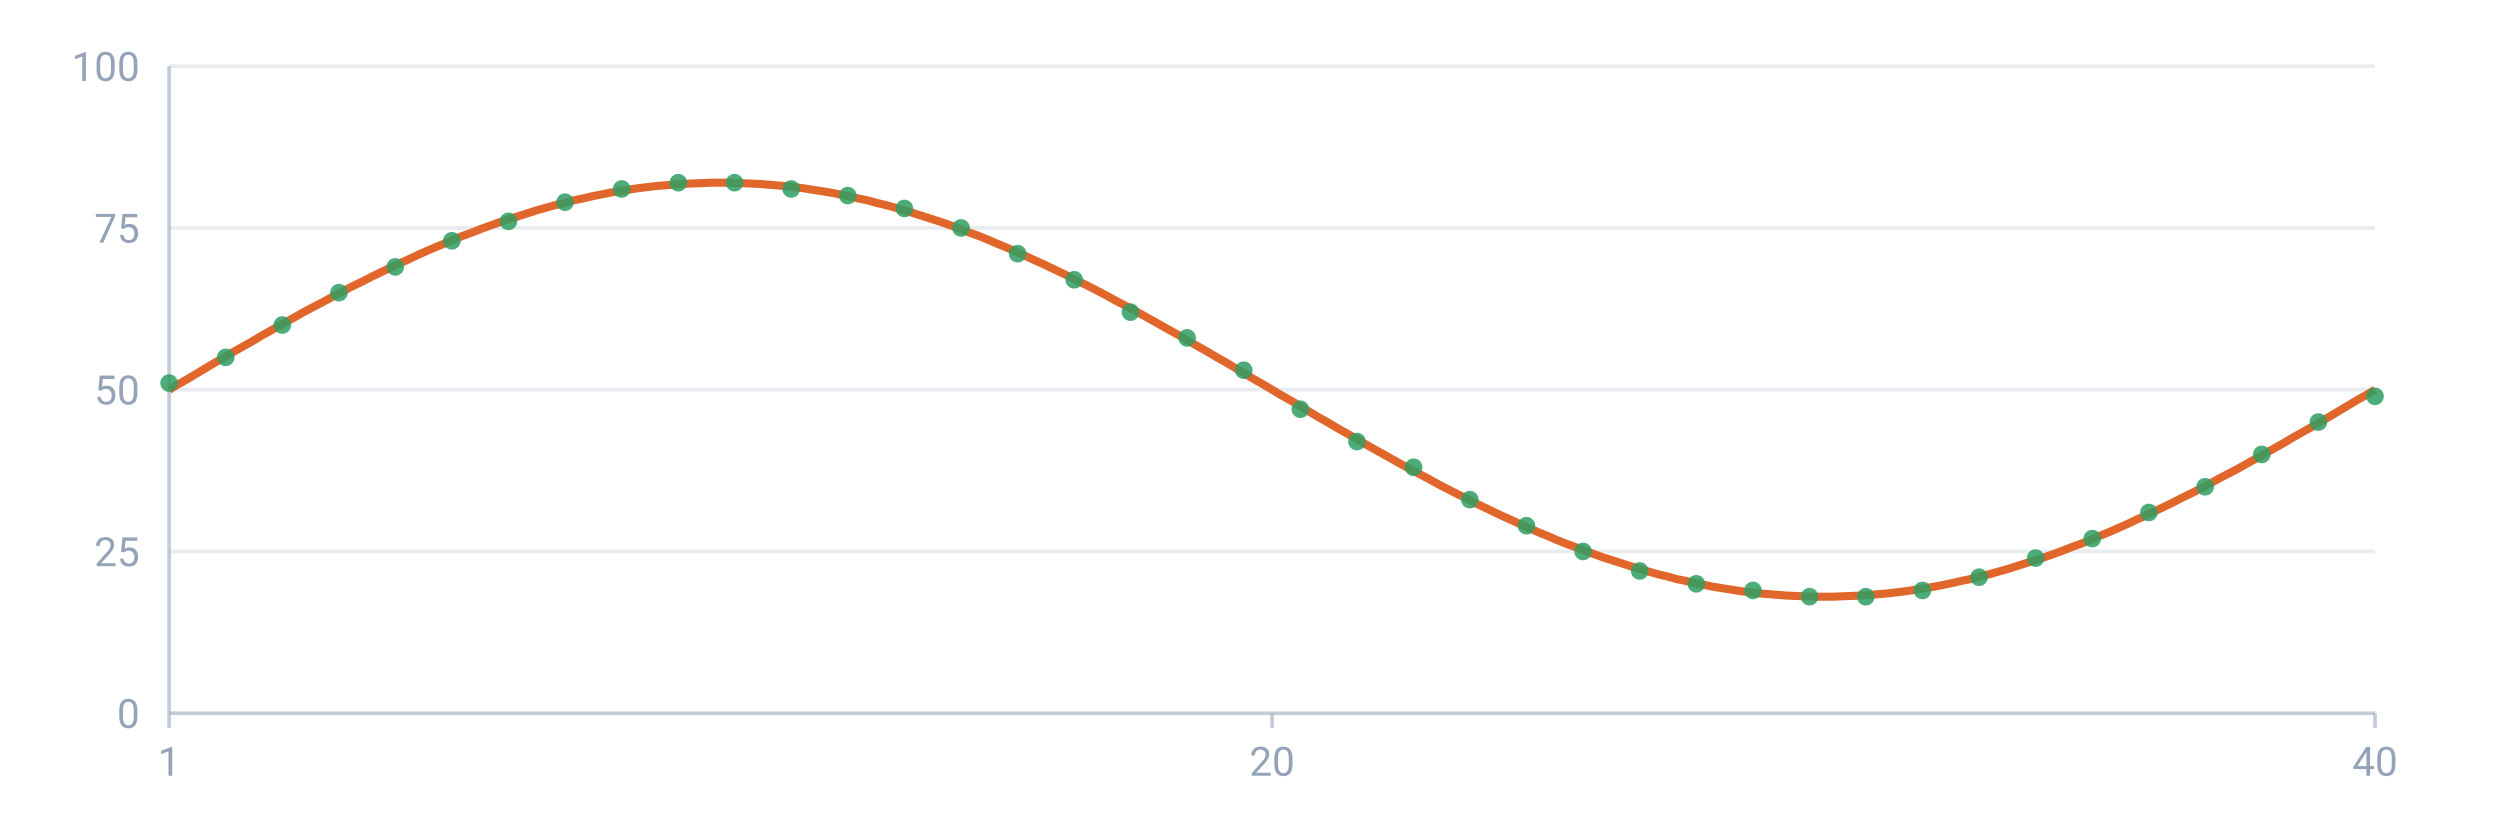
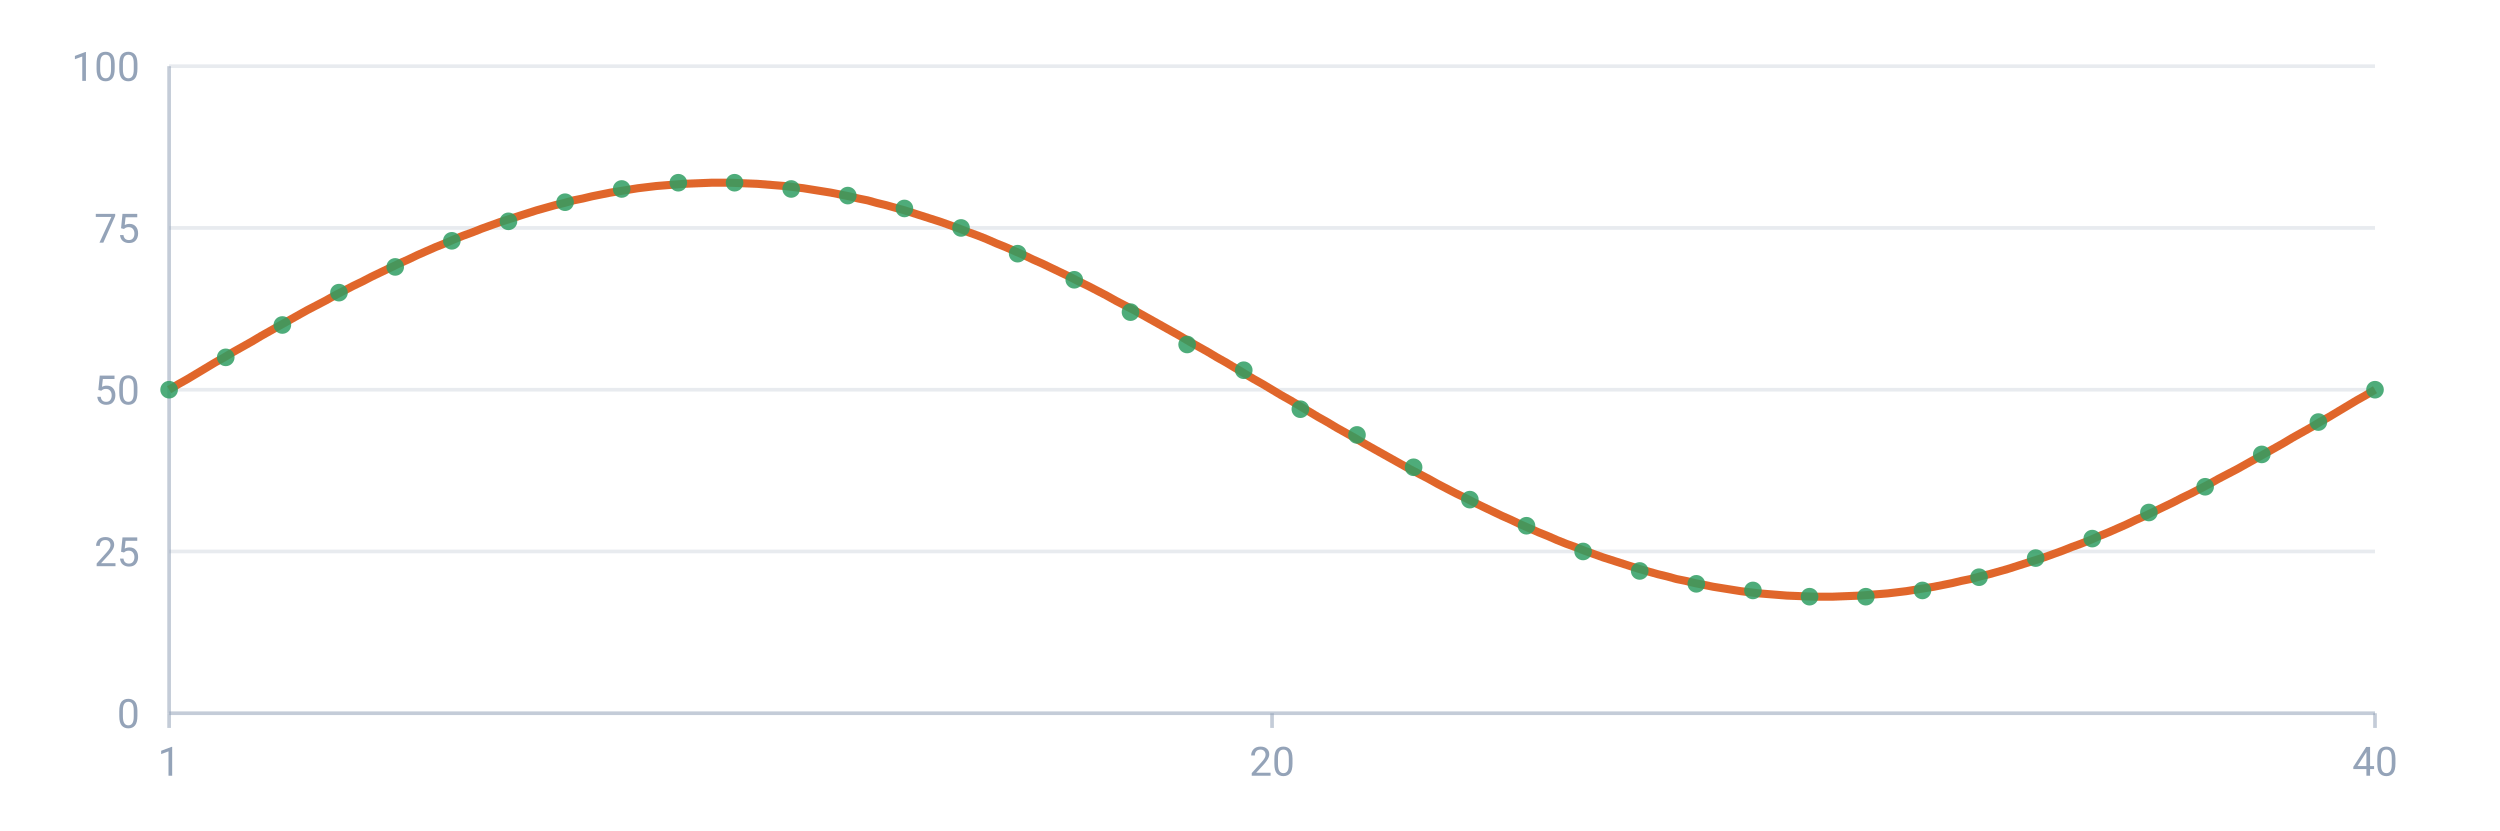
<svg xmlns="http://www.w3.org/2000/svg" viewBox="0 0 680 226" width="680" height="226" font-family="system-ui, -apple-system, Segoe UI, Roboto, sans-serif">
  <line x1="46" y1="194.0" x2="646" y2="194.0" stroke="#94a3b8" stroke-width="1" opacity="0.55" />
  <text x="38.0" y="198.0" text-anchor="end" font-size="11" font-weight="400" fill="#94a3b8">0</text>
  <line x1="46" y1="150.0" x2="646" y2="150.0" stroke="#94a3b8" stroke-width="1" opacity="0.22" />
  <text x="38.0" y="154.0" text-anchor="end" font-size="11" font-weight="400" fill="#94a3b8">25</text>
  <line x1="46" y1="106.0" x2="646" y2="106.0" stroke="#94a3b8" stroke-width="1" opacity="0.22" />
  <text x="38.0" y="110.0" text-anchor="end" font-size="11" font-weight="400" fill="#94a3b8">50</text>
  <line x1="46" y1="62.0" x2="646" y2="62.0" stroke="#94a3b8" stroke-width="1" opacity="0.22" />
  <text x="38.0" y="66.0" text-anchor="end" font-size="11" font-weight="400" fill="#94a3b8">75</text>
  <line x1="46" y1="18.0" x2="646" y2="18.0" stroke="#94a3b8" stroke-width="1" opacity="0.22" />
  <text x="38.0" y="22.0" text-anchor="end" font-size="11" font-weight="400" fill="#94a3b8">100</text>
  <line x1="46.0" y1="194" x2="46.0" y2="198" stroke="#94a3b8" stroke-width="1" opacity="0.55" />
  <text x="46.0" y="211.0" text-anchor="middle" font-size="11" font-weight="400" fill="#94a3b8">1</text>
  <line x1="346.0" y1="194" x2="346.0" y2="198" stroke="#94a3b8" stroke-width="1" opacity="0.55" />
  <text x="346.0" y="211.0" text-anchor="middle" font-size="11" font-weight="400" fill="#94a3b8">20</text>
  <line x1="646.0" y1="194" x2="646.0" y2="198" stroke="#94a3b8" stroke-width="1" opacity="0.55" />
  <text x="646.0" y="211.0" text-anchor="middle" font-size="11" font-weight="400" fill="#94a3b8">40</text>
  <line x1="46" y1="18" x2="46" y2="194" stroke="#94a3b8" stroke-width="1" opacity="0.55" />
  <polyline points="46.0,106.0 48.5,104.5 51.0,103.1 53.5,101.6 56.0,100.1 58.5,98.6 61.0,97.2 63.5,95.7 66.0,94.3 68.5,92.9 71.0,91.4 73.5,90.0 76.0,88.6 78.5,87.2 81.0,85.8 83.5,84.4 86.0,83.1 88.5,81.8 91.0,80.4 93.5,79.1 96.0,77.8 98.5,76.6 101.0,75.3 103.5,74.1 106.0,72.9 108.5,71.7 111.0,70.6 113.5,69.4 116.0,68.3 118.5,67.2 121.0,66.2 123.5,65.1 126.0,64.1 128.5,63.2 131.0,62.2 133.5,61.3 136.0,60.4 138.5,59.6 141.0,58.8 143.5,58.0 146.0,57.2 148.5,56.5 151.0,55.8 153.5,55.2 156.0,54.5 158.5,54.0 161.0,53.4 163.5,52.9 166.0,52.4 168.5,52.0 171.0,51.6 173.5,51.2 176.0,50.9 178.5,50.6 181.0,50.4 183.5,50.2 186.0,50.0 188.5,49.9 191.0,49.8 193.5,49.7 196.0,49.7 198.5,49.7 201.0,49.8 203.5,49.9 206.0,50.0 208.5,50.2 211.0,50.4 213.5,50.6 216.0,50.9 218.5,51.2 221.0,51.6 223.5,52.0 226.0,52.4 228.5,52.9 231.0,53.4 233.5,54.0 236.0,54.5 238.5,55.2 241.0,55.8 243.5,56.5 246.0,57.2 248.5,58.0 251.0,58.8 253.5,59.6 256.0,60.4 258.5,61.3 261.0,62.2 263.5,63.2 266.0,64.1 268.5,65.1 271.0,66.2 273.5,67.2 276.0,68.3 278.5,69.4 281.0,70.6 283.5,71.7 286.0,72.9 288.5,74.1 291.0,75.3 293.5,76.6 296.0,77.8 298.5,79.1 301.0,80.4 303.5,81.8 306.0,83.1 308.5,84.4 311.0,85.8 313.5,87.2 316.0,88.6 318.5,90.0 321.0,91.4 323.5,92.9 326.0,94.3 328.5,95.7 331.0,97.2 333.5,98.6 336.0,100.1 338.5,101.6 341.0,103.1 343.5,104.5 346.0,106.0 348.5,107.5 351.0,108.9 353.5,110.4 356.0,111.9 358.5,113.4 361.0,114.8 363.5,116.3 366.0,117.7 368.5,119.1 371.0,120.6 373.5,122.0 376.0,123.4 378.5,124.8 381.0,126.2 383.5,127.6 386.0,128.9 388.5,130.2 391.0,131.6 393.5,132.9 396.0,134.2 398.5,135.4 401.0,136.7 403.5,137.9 406.0,139.1 408.5,140.3 411.0,141.4 413.5,142.6 416.0,143.7 418.5,144.8 421.0,145.8 423.5,146.9 426.0,147.9 428.5,148.8 431.0,149.8 433.5,150.7 436.0,151.6 438.5,152.4 441.0,153.2 443.5,154.0 446.0,154.8 448.5,155.5 451.0,156.2 453.5,156.8 456.0,157.5 458.5,158.0 461.0,158.6 463.5,159.1 466.0,159.6 468.5,160.0 471.0,160.4 473.5,160.8 476.0,161.1 478.5,161.4 481.0,161.6 483.5,161.8 486.0,162.0 488.5,162.1 491.0,162.2 493.5,162.3 496.0,162.3 498.5,162.3 501.0,162.2 503.5,162.1 506.0,162.0 508.5,161.8 511.0,161.6 513.5,161.4 516.0,161.1 518.5,160.8 521.0,160.4 523.5,160.0 526.0,159.6 528.5,159.1 531.0,158.6 533.5,158.0 536.0,157.5 538.5,156.8 541.0,156.2 543.5,155.5 546.0,154.8 548.5,154.0 551.0,153.2 553.5,152.4 556.0,151.6 558.5,150.7 561.0,149.8 563.5,148.8 566.0,147.9 568.5,146.9 571.0,145.8 573.5,144.8 576.0,143.7 578.5,142.6 581.0,141.4 583.5,140.3 586.0,139.1 588.5,137.9 591.0,136.7 593.5,135.4 596.0,134.2 598.5,132.9 601.0,131.6 603.5,130.2 606.0,128.9 608.5,127.6 611.0,126.2 613.5,124.8 616.0,123.4 618.5,122.0 621.0,120.6 623.5,119.1 626.0,117.7 628.5,116.3 631.0,114.8 633.5,113.4 636.0,111.9 638.5,110.4 641.0,108.9 643.5,107.5 646.0,106.0" fill="none" stroke="#e0662b" stroke-width="2.2" stroke-linejoin="round" />
-   <circle cx="46.0" cy="104.2" r="2.4" fill="#2f9e63" opacity="0.85" />
+   <circle cx="46.0" cy="106.0" r="2.4" fill="#2f9e63" opacity="0.85" />
  <circle cx="61.4" cy="97.2" r="2.4" fill="#2f9e63" opacity="0.85" />
  <circle cx="76.8" cy="88.4" r="2.4" fill="#2f9e63" opacity="0.85" />
  <circle cx="92.2" cy="79.6" r="2.4" fill="#2f9e63" opacity="0.85" />
  <circle cx="107.5" cy="72.6" r="2.4" fill="#2f9e63" opacity="0.85" />
  <circle cx="122.9" cy="65.5" r="2.4" fill="#2f9e63" opacity="0.85" />
  <circle cx="138.3" cy="60.2" r="2.4" fill="#2f9e63" opacity="0.85" />
  <circle cx="153.7" cy="55.0" r="2.4" fill="#2f9e63" opacity="0.85" />
  <circle cx="169.1" cy="51.4" r="2.4" fill="#2f9e63" opacity="0.85" />
  <circle cx="184.5" cy="49.7" r="2.4" fill="#2f9e63" opacity="0.85" />
  <circle cx="199.8" cy="49.7" r="2.4" fill="#2f9e63" opacity="0.85" />
  <circle cx="215.2" cy="51.4" r="2.4" fill="#2f9e63" opacity="0.85" />
  <circle cx="230.6" cy="53.2" r="2.4" fill="#2f9e63" opacity="0.85" />
  <circle cx="246.0" cy="56.7" r="2.4" fill="#2f9e63" opacity="0.85" />
  <circle cx="261.4" cy="62.0" r="2.4" fill="#2f9e63" opacity="0.85" />
  <circle cx="276.8" cy="69.0" r="2.4" fill="#2f9e63" opacity="0.85" />
  <circle cx="292.2" cy="76.1" r="2.4" fill="#2f9e63" opacity="0.85" />
  <circle cx="307.5" cy="84.9" r="2.4" fill="#2f9e63" opacity="0.85" />
-   <circle cx="322.9" cy="91.9" r="2.4" fill="#2f9e63" opacity="0.85" />
+   <circle cx="322.9" cy="93.7" r="2.4" fill="#2f9e63" opacity="0.85" />
  <circle cx="338.3" cy="100.7" r="2.4" fill="#2f9e63" opacity="0.85" />
  <circle cx="353.7" cy="111.3" r="2.4" fill="#2f9e63" opacity="0.85" />
-   <circle cx="369.1" cy="120.1" r="2.4" fill="#2f9e63" opacity="0.85" />
+   <circle cx="369.1" cy="118.3" r="2.4" fill="#2f9e63" opacity="0.85" />
  <circle cx="384.5" cy="127.1" r="2.4" fill="#2f9e63" opacity="0.85" />
  <circle cx="399.8" cy="135.9" r="2.4" fill="#2f9e63" opacity="0.85" />
  <circle cx="415.2" cy="143.0" r="2.4" fill="#2f9e63" opacity="0.85" />
  <circle cx="430.6" cy="150.0" r="2.4" fill="#2f9e63" opacity="0.85" />
  <circle cx="446.0" cy="155.3" r="2.4" fill="#2f9e63" opacity="0.85" />
  <circle cx="461.4" cy="158.8" r="2.4" fill="#2f9e63" opacity="0.85" />
  <circle cx="476.8" cy="160.6" r="2.4" fill="#2f9e63" opacity="0.85" />
  <circle cx="492.2" cy="162.3" r="2.4" fill="#2f9e63" opacity="0.85" />
  <circle cx="507.5" cy="162.3" r="2.4" fill="#2f9e63" opacity="0.85" />
  <circle cx="522.9" cy="160.6" r="2.4" fill="#2f9e63" opacity="0.85" />
  <circle cx="538.3" cy="157.0" r="2.4" fill="#2f9e63" opacity="0.85" />
  <circle cx="553.7" cy="151.8" r="2.4" fill="#2f9e63" opacity="0.85" />
  <circle cx="569.1" cy="146.5" r="2.4" fill="#2f9e63" opacity="0.85" />
  <circle cx="584.5" cy="139.4" r="2.4" fill="#2f9e63" opacity="0.85" />
  <circle cx="599.8" cy="132.4" r="2.4" fill="#2f9e63" opacity="0.85" />
  <circle cx="615.2" cy="123.6" r="2.4" fill="#2f9e63" opacity="0.85" />
  <circle cx="630.6" cy="114.8" r="2.4" fill="#2f9e63" opacity="0.85" />
-   <circle cx="646.0" cy="107.8" r="2.4" fill="#2f9e63" opacity="0.85" />
+   <circle cx="646.0" cy="106.0" r="2.4" fill="#2f9e63" opacity="0.85" />
</svg>
